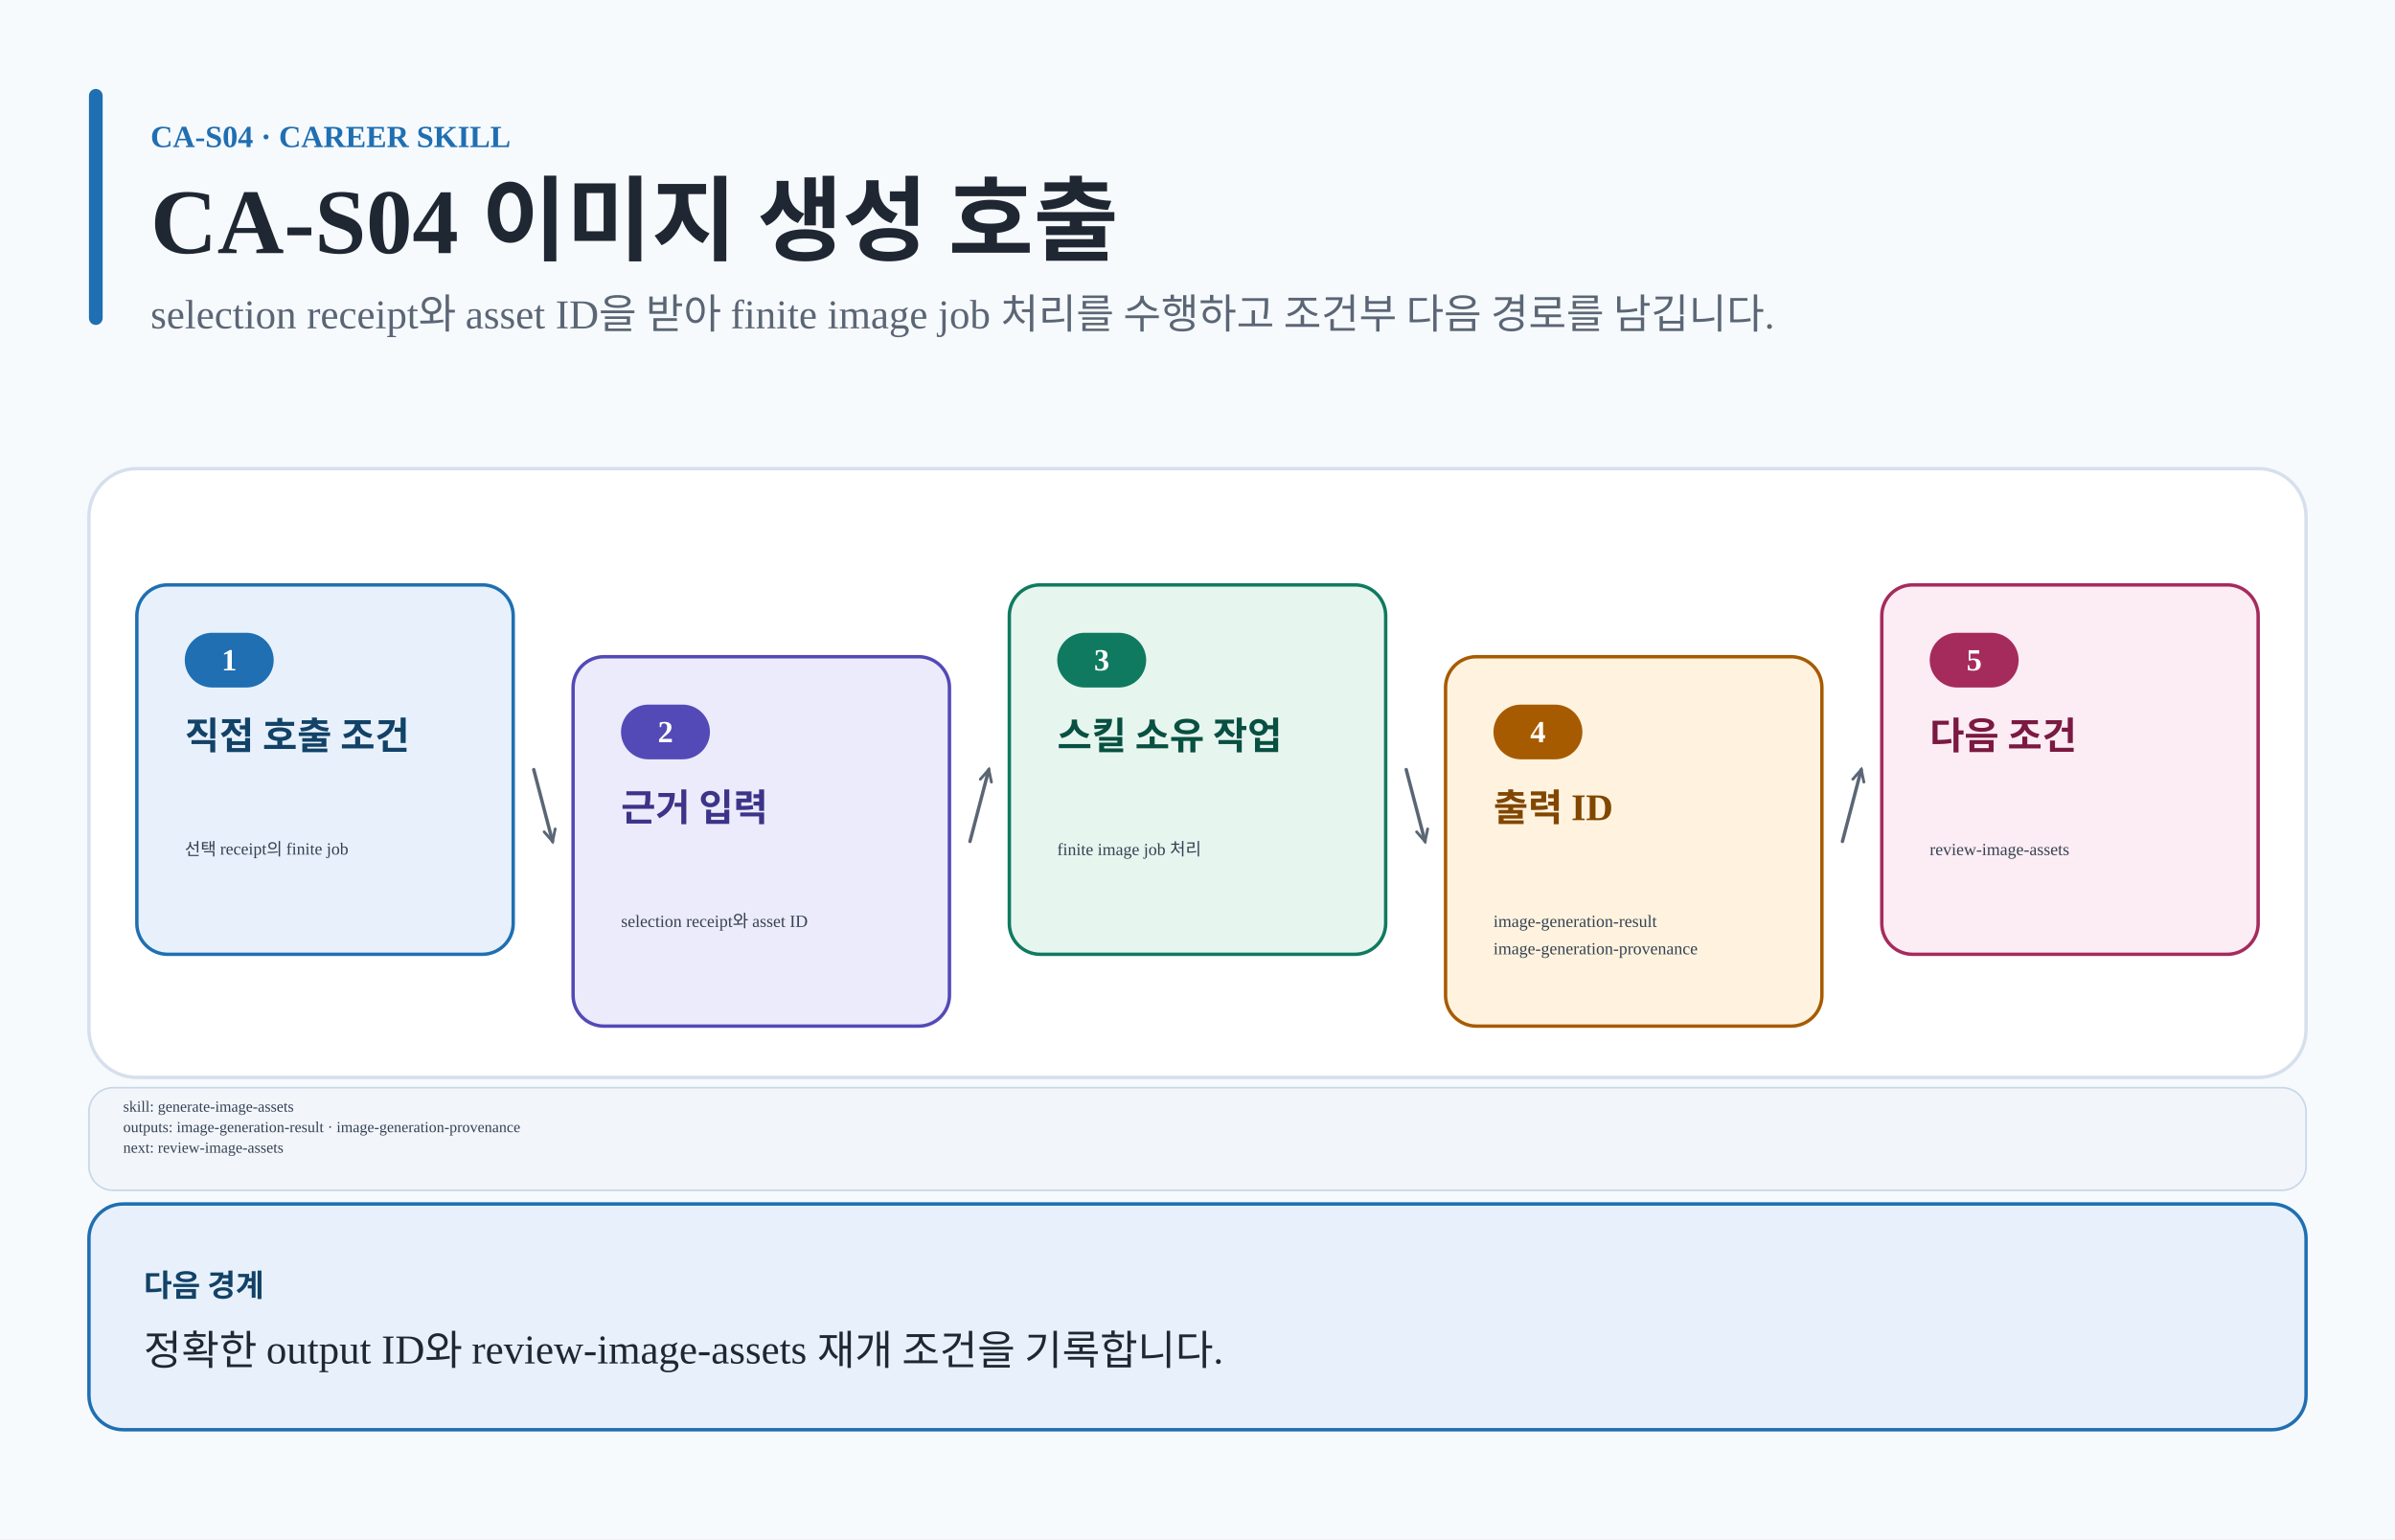
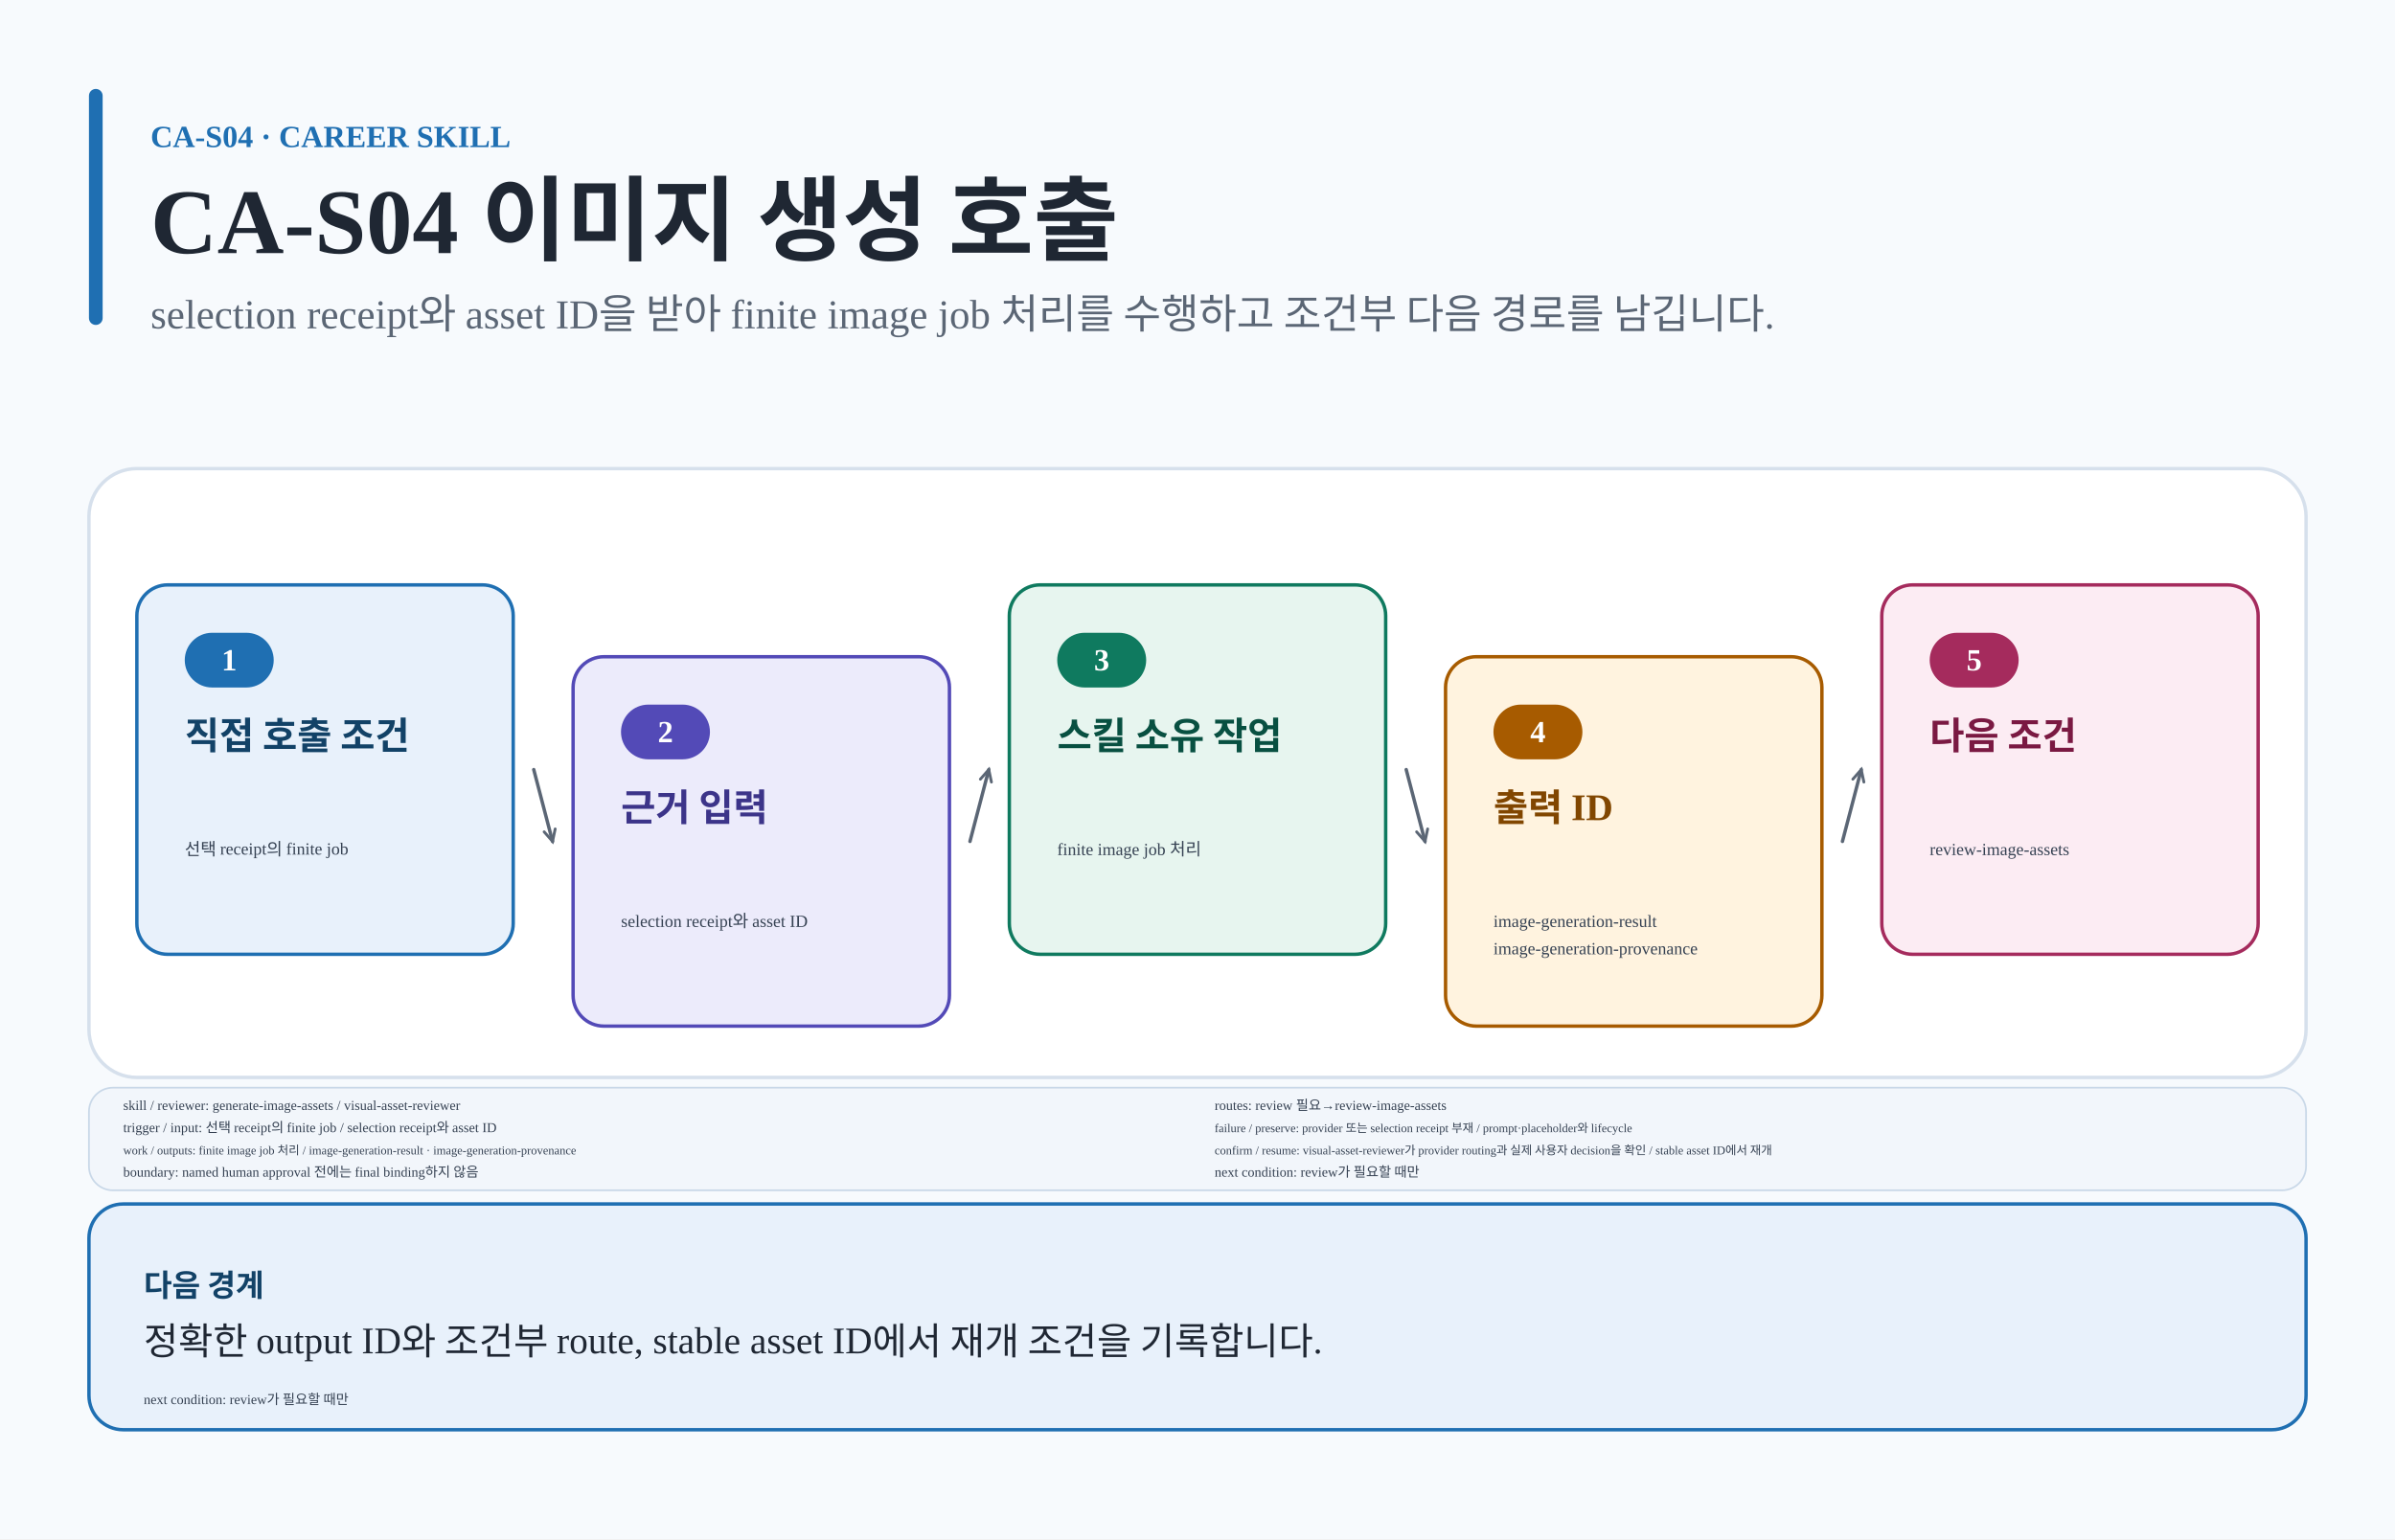
<svg xmlns="http://www.w3.org/2000/svg" viewBox="0 0 1400 900" width="1400" height="900" role="img" aria-label="Career 이미지 자산 생성 직접 호출 흐름">
  <defs>
    <marker id="open-arrow" viewBox="0 0 12 12" refX="10" refY="6" markerWidth="10" markerHeight="10" markerUnits="userSpaceOnUse" orient="auto">
      <path d="M 2 2 L 10 6 L 2 10" fill="none" stroke="#5B6675" stroke-width="2" stroke-linecap="round" />
    </marker>
  </defs>
  <rect width="1400" height="900" fill="#F7FAFD" />
  <rect x="52" y="52" width="8" height="138" rx="4" fill="#1F6FB2" />
  <text x="88" y="86" fill="#1F6FB2" font-size="18" font-weight="700">CA-S04 · CAREER SKILL</text>
  <text x="88" y="148" fill="#1F2733" font-size="54" font-weight="700">CA-S04 이미지 생성 호출</text>
-   <text x="88" y="192" fill="#5B6675" font-size="24">selection receipt와 asset ID을 받아 finite image job 처리를 수행하고 조건부 다음 경로를 남깁니다.</text>
+   <text x="88" y="192" fill="#5B6675" font-size="24" textLength="1220" lengthAdjust="spacingAndGlyphs">selection receipt와 asset ID을 받아 finite image job 처리를 수행하고 조건부 다음 경로를 남깁니다.</text>
  <rect x="52" y="274" width="1296" height="356" rx="28" fill="#FFFFFF" stroke="#D6E0EC" stroke-width="2" />
  <path d="M 312 450 L 323 492" fill="none" stroke="#5B6675" stroke-width="2" stroke-linecap="round" marker-end="url(#open-arrow)" />
  <path d="M 567 492 L 578 450" fill="none" stroke="#5B6675" stroke-width="2" stroke-linecap="round" marker-end="url(#open-arrow)" />
  <path d="M 822 450 L 833 492" fill="none" stroke="#5B6675" stroke-width="2" stroke-linecap="round" marker-end="url(#open-arrow)" />
  <path d="M 1077 492 L 1088 450" fill="none" stroke="#5B6675" stroke-width="2" stroke-linecap="round" marker-end="url(#open-arrow)" />
  <g aria-label="읽기 순서 1: 직접 호출 조건">
    <rect x="80" y="342" width="220" height="216" rx="18" fill="#E8F1FB" stroke="#1F6FB2" stroke-width="2" />
    <rect x="108" y="370" width="52" height="32" rx="16" fill="#1F6FB2" />
    <text x="134" y="392" text-anchor="middle" fill="#FFFFFF" font-size="18" font-weight="700">1</text>
    <text x="108" y="438" fill="#124267" font-size="22" font-weight="700">직접 호출 조건</text>
    <text x="108" y="500" fill="#354152" font-size="10" textLength="164" lengthAdjust="spacingAndGlyphs">선택 receipt의 finite job</text>
  </g>
  <g aria-label="읽기 순서 2: 근거 입력">
    <rect x="335" y="384" width="220" height="216" rx="18" fill="#ECEBFB" stroke="#534AB7" stroke-width="2" />
    <rect x="363" y="412" width="52" height="32" rx="16" fill="#534AB7" />
    <text x="389" y="434" text-anchor="middle" fill="#FFFFFF" font-size="18" font-weight="700">2</text>
    <text x="363" y="480" fill="#3C3489" font-size="22" font-weight="700">근거 입력</text>
    <text x="363" y="542" fill="#354152" font-size="10" textLength="164" lengthAdjust="spacingAndGlyphs">selection receipt와 asset ID</text>
  </g>
  <g aria-label="읽기 순서 3: 스킬 소유 작업">
    <rect x="590" y="342" width="220" height="216" rx="18" fill="#E7F5EF" stroke="#0F7A5F" stroke-width="2" />
    <rect x="618" y="370" width="52" height="32" rx="16" fill="#0F7A5F" />
    <text x="644" y="392" text-anchor="middle" fill="#FFFFFF" font-size="18" font-weight="700">3</text>
    <text x="618" y="438" fill="#085041" font-size="22" font-weight="700">스킬 소유 작업</text>
    <text x="618" y="500" fill="#354152" font-size="10" textLength="164" lengthAdjust="spacingAndGlyphs">finite image job 처리</text>
  </g>
  <g aria-label="읽기 순서 4: 출력 ID">
    <rect x="845" y="384" width="220" height="216" rx="18" fill="#FFF3DF" stroke="#A75B00" stroke-width="2" />
    <rect x="873" y="412" width="52" height="32" rx="16" fill="#A75B00" />
    <text x="899" y="434" text-anchor="middle" fill="#FFFFFF" font-size="18" font-weight="700">4</text>
    <text x="873" y="480" fill="#814600" font-size="22" font-weight="700">출력 ID</text>
    <text x="873" y="542" fill="#354152" font-size="10" textLength="164" lengthAdjust="spacingAndGlyphs">image-generation-result</text>
    <text x="873" y="558" fill="#354152" font-size="10" textLength="164" lengthAdjust="spacingAndGlyphs">image-generation-provenance</text>
  </g>
  <g aria-label="읽기 순서 5: 다음 조건">
    <rect x="1100" y="342" width="220" height="216" rx="18" fill="#FCECF3" stroke="#A52B5D" stroke-width="2" />
    <rect x="1128" y="370" width="52" height="32" rx="16" fill="#A52B5D" />
    <text x="1154" y="392" text-anchor="middle" fill="#FFFFFF" font-size="18" font-weight="700">5</text>
    <text x="1128" y="438" fill="#7A1942" font-size="22" font-weight="700">다음 조건</text>
    <text x="1128" y="500" fill="#354152" font-size="10" textLength="164" lengthAdjust="spacingAndGlyphs">review-image-assets</text>
  </g>
  <rect x="52" y="636" width="1296" height="60" rx="14" fill="#F2F6FB" stroke="#C9D8E8" stroke-width="1" />
-   <text x="72" y="650" fill="#354152" font-size="9">skill: generate-image-assets</text>
-   <text x="72" y="662" fill="#354152" font-size="9">outputs: image-generation-result · image-generation-provenance</text>
-   <text x="72" y="674" fill="#354152" font-size="9">next: review-image-assets</text>
+   <text x="72" y="649" fill="#354152" font-size="8" textLength="610" lengthAdjust="spacingAndGlyphs">skill / reviewer: generate-image-assets / visual-asset-reviewer</text>
+   <text x="72" y="662" fill="#354152" font-size="8" textLength="610" lengthAdjust="spacingAndGlyphs">trigger / input: 선택 receipt의 finite job / selection receipt와 asset ID</text>
+   <text x="72" y="675" fill="#354152" font-size="7" textLength="610" lengthAdjust="spacingAndGlyphs">work / outputs: finite image job 처리 / image-generation-result · image-generation-provenance</text>
+   <text x="72" y="688" fill="#354152" font-size="8" textLength="610" lengthAdjust="spacingAndGlyphs">boundary: named human approval 전에는 final binding하지 않음</text>
+   <text x="710" y="649" fill="#354152" font-size="8">routes: review 필요→review-image-assets</text>
+   <text x="710" y="662" fill="#354152" font-size="7" textLength="618" lengthAdjust="spacingAndGlyphs">failure / preserve: provider 또는 selection receipt 부재 / prompt·placeholder와 lifecycle</text>
+   <text x="710" y="675" fill="#354152" font-size="7" textLength="618" lengthAdjust="spacingAndGlyphs">confirm / resume: visual-asset-reviewer가 provider routing과 실제 사용자 decision을 확인 / stable asset ID에서 재개</text>
+   <text x="710" y="688" fill="#354152" font-size="8">next condition: review가 필요할 때만</text>
  <rect x="52" y="704" width="1296" height="132" rx="20" fill="#E8F1FB" stroke="#1F6FB2" stroke-width="2" />
  <text x="84" y="758" fill="#124267" font-size="18" font-weight="700">다음 경계</text>
-   <text x="84" y="798" fill="#1F2733" font-size="24">정확한 output ID와 review-image-assets 재개 조건을 기록합니다.</text>
+   <text x="84" y="792" fill="#1F2733" font-size="22">정확한 output ID와 조건부 route, stable asset ID에서 재개 조건을 기록합니다.</text>
+   <text x="84" y="821" fill="#354152" font-weight="500" font-size="8">next condition: review가 필요할 때만</text>
</svg>
